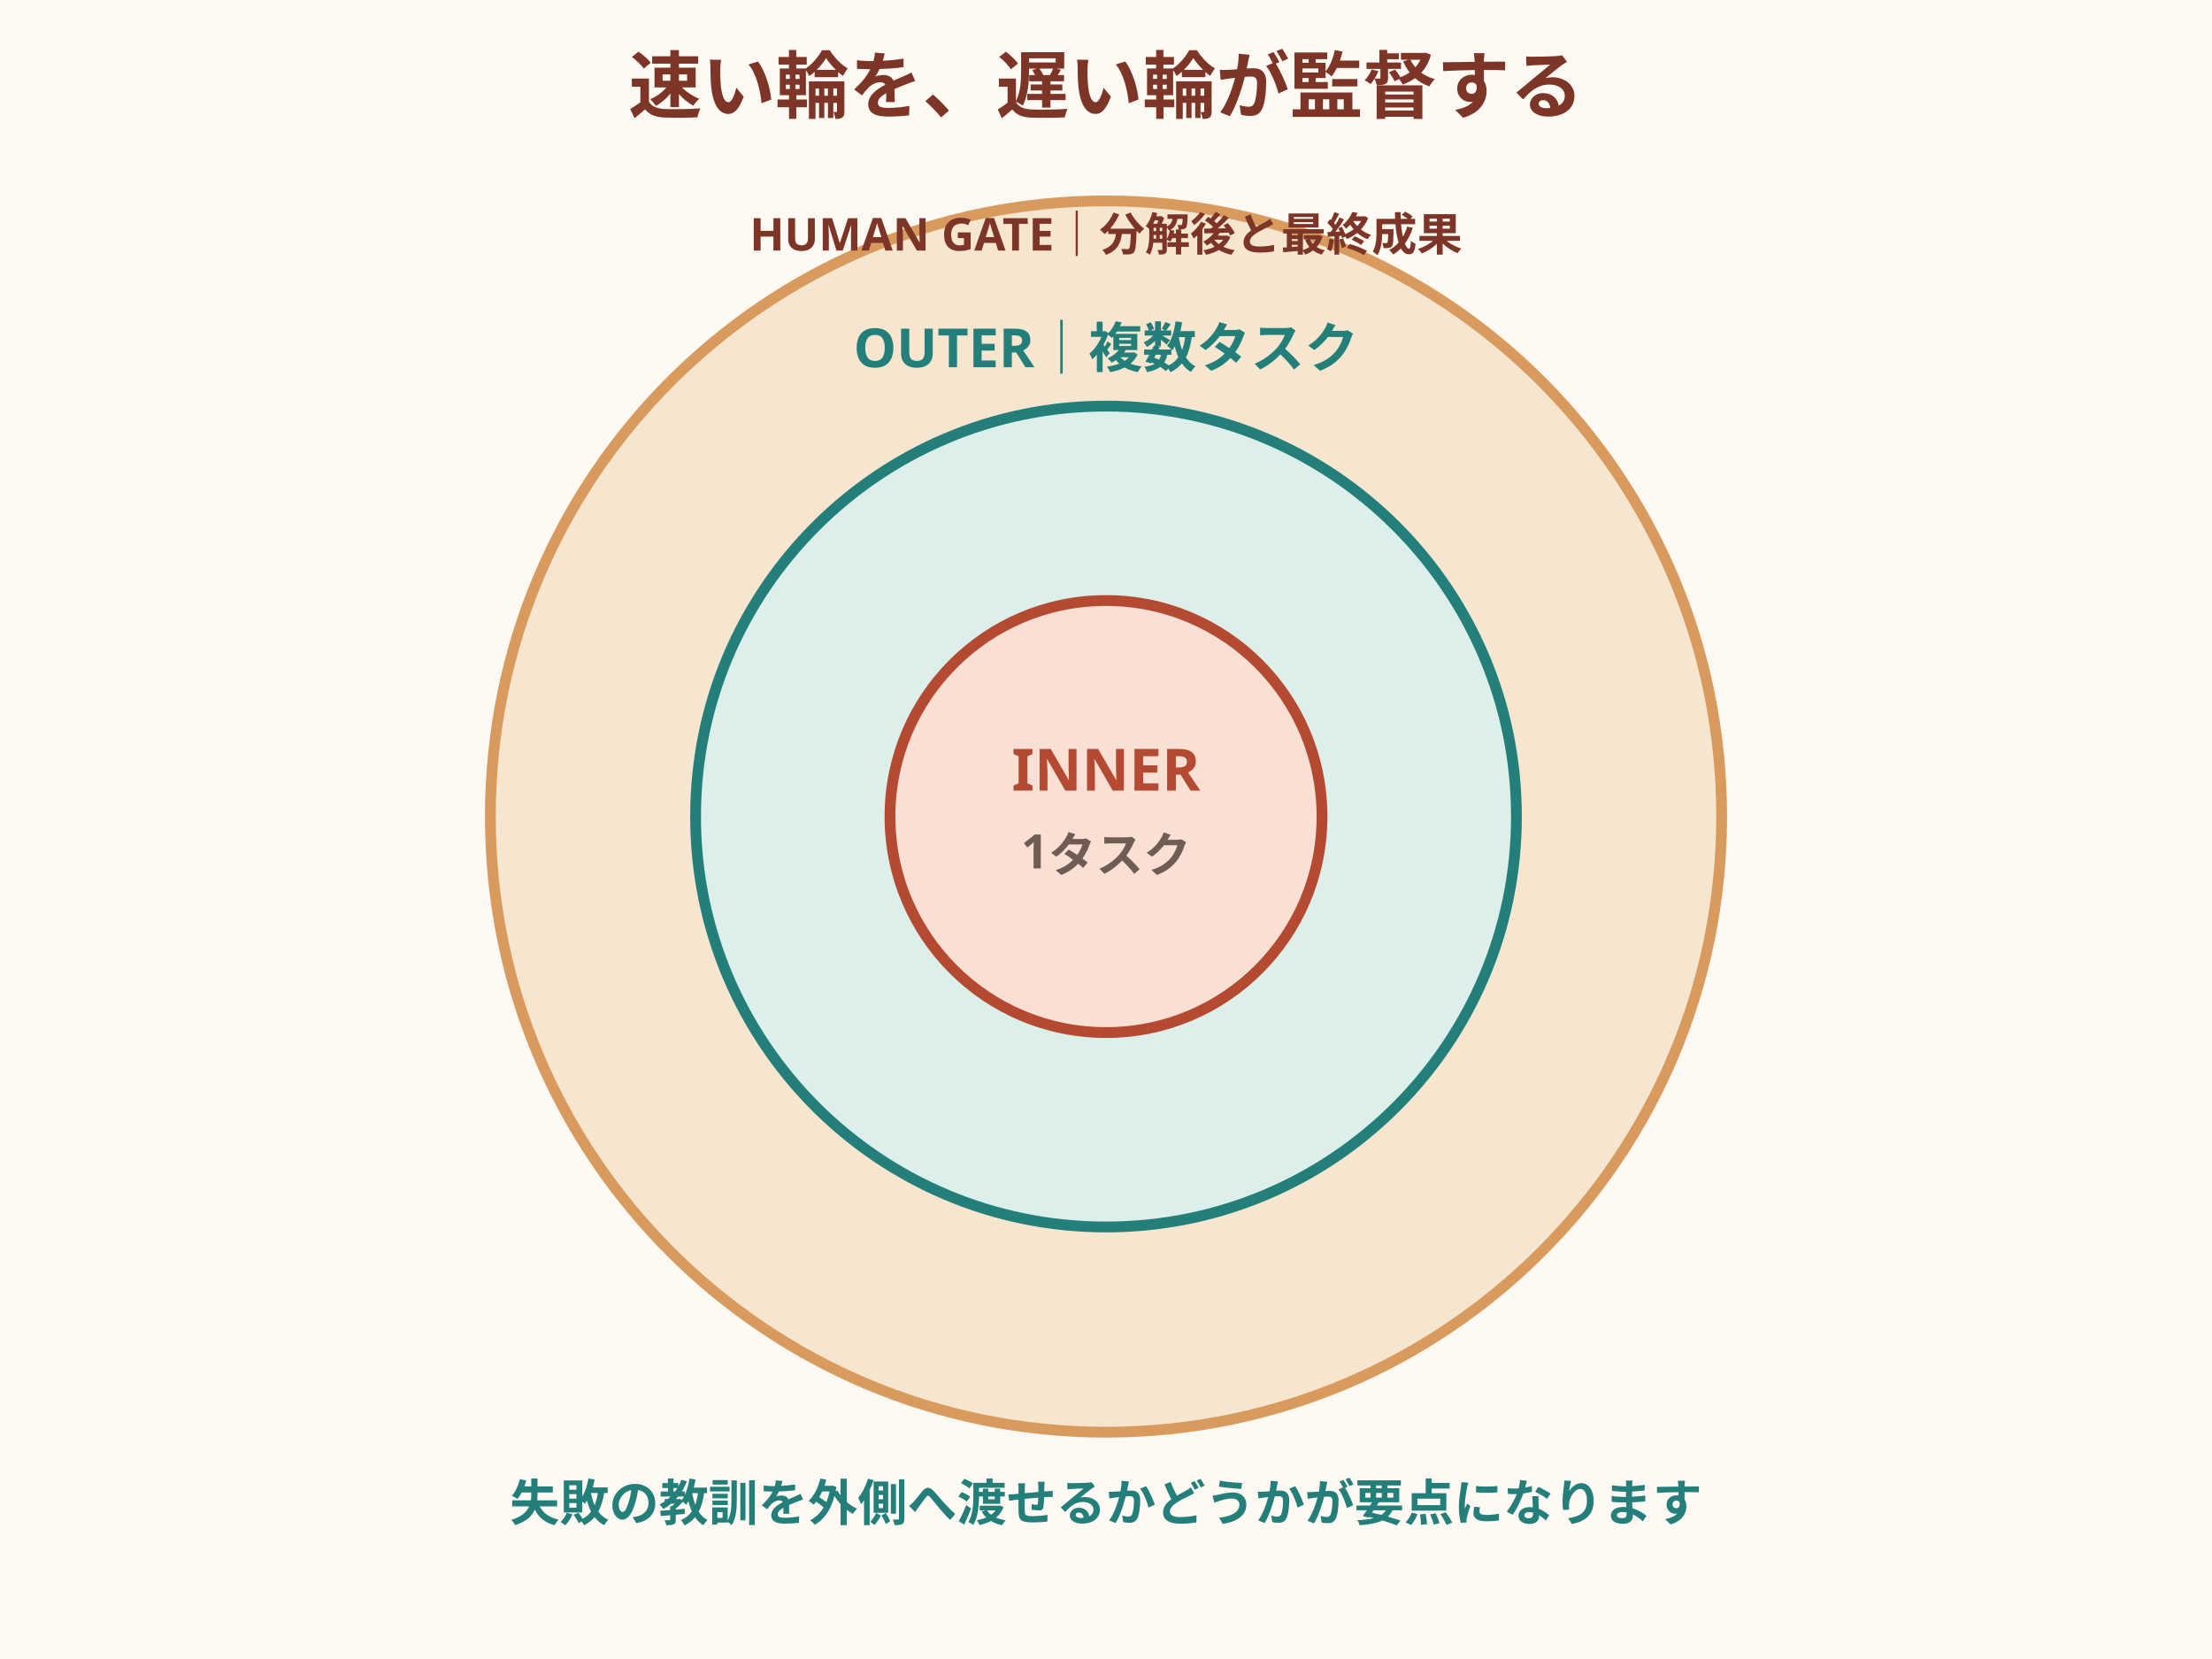
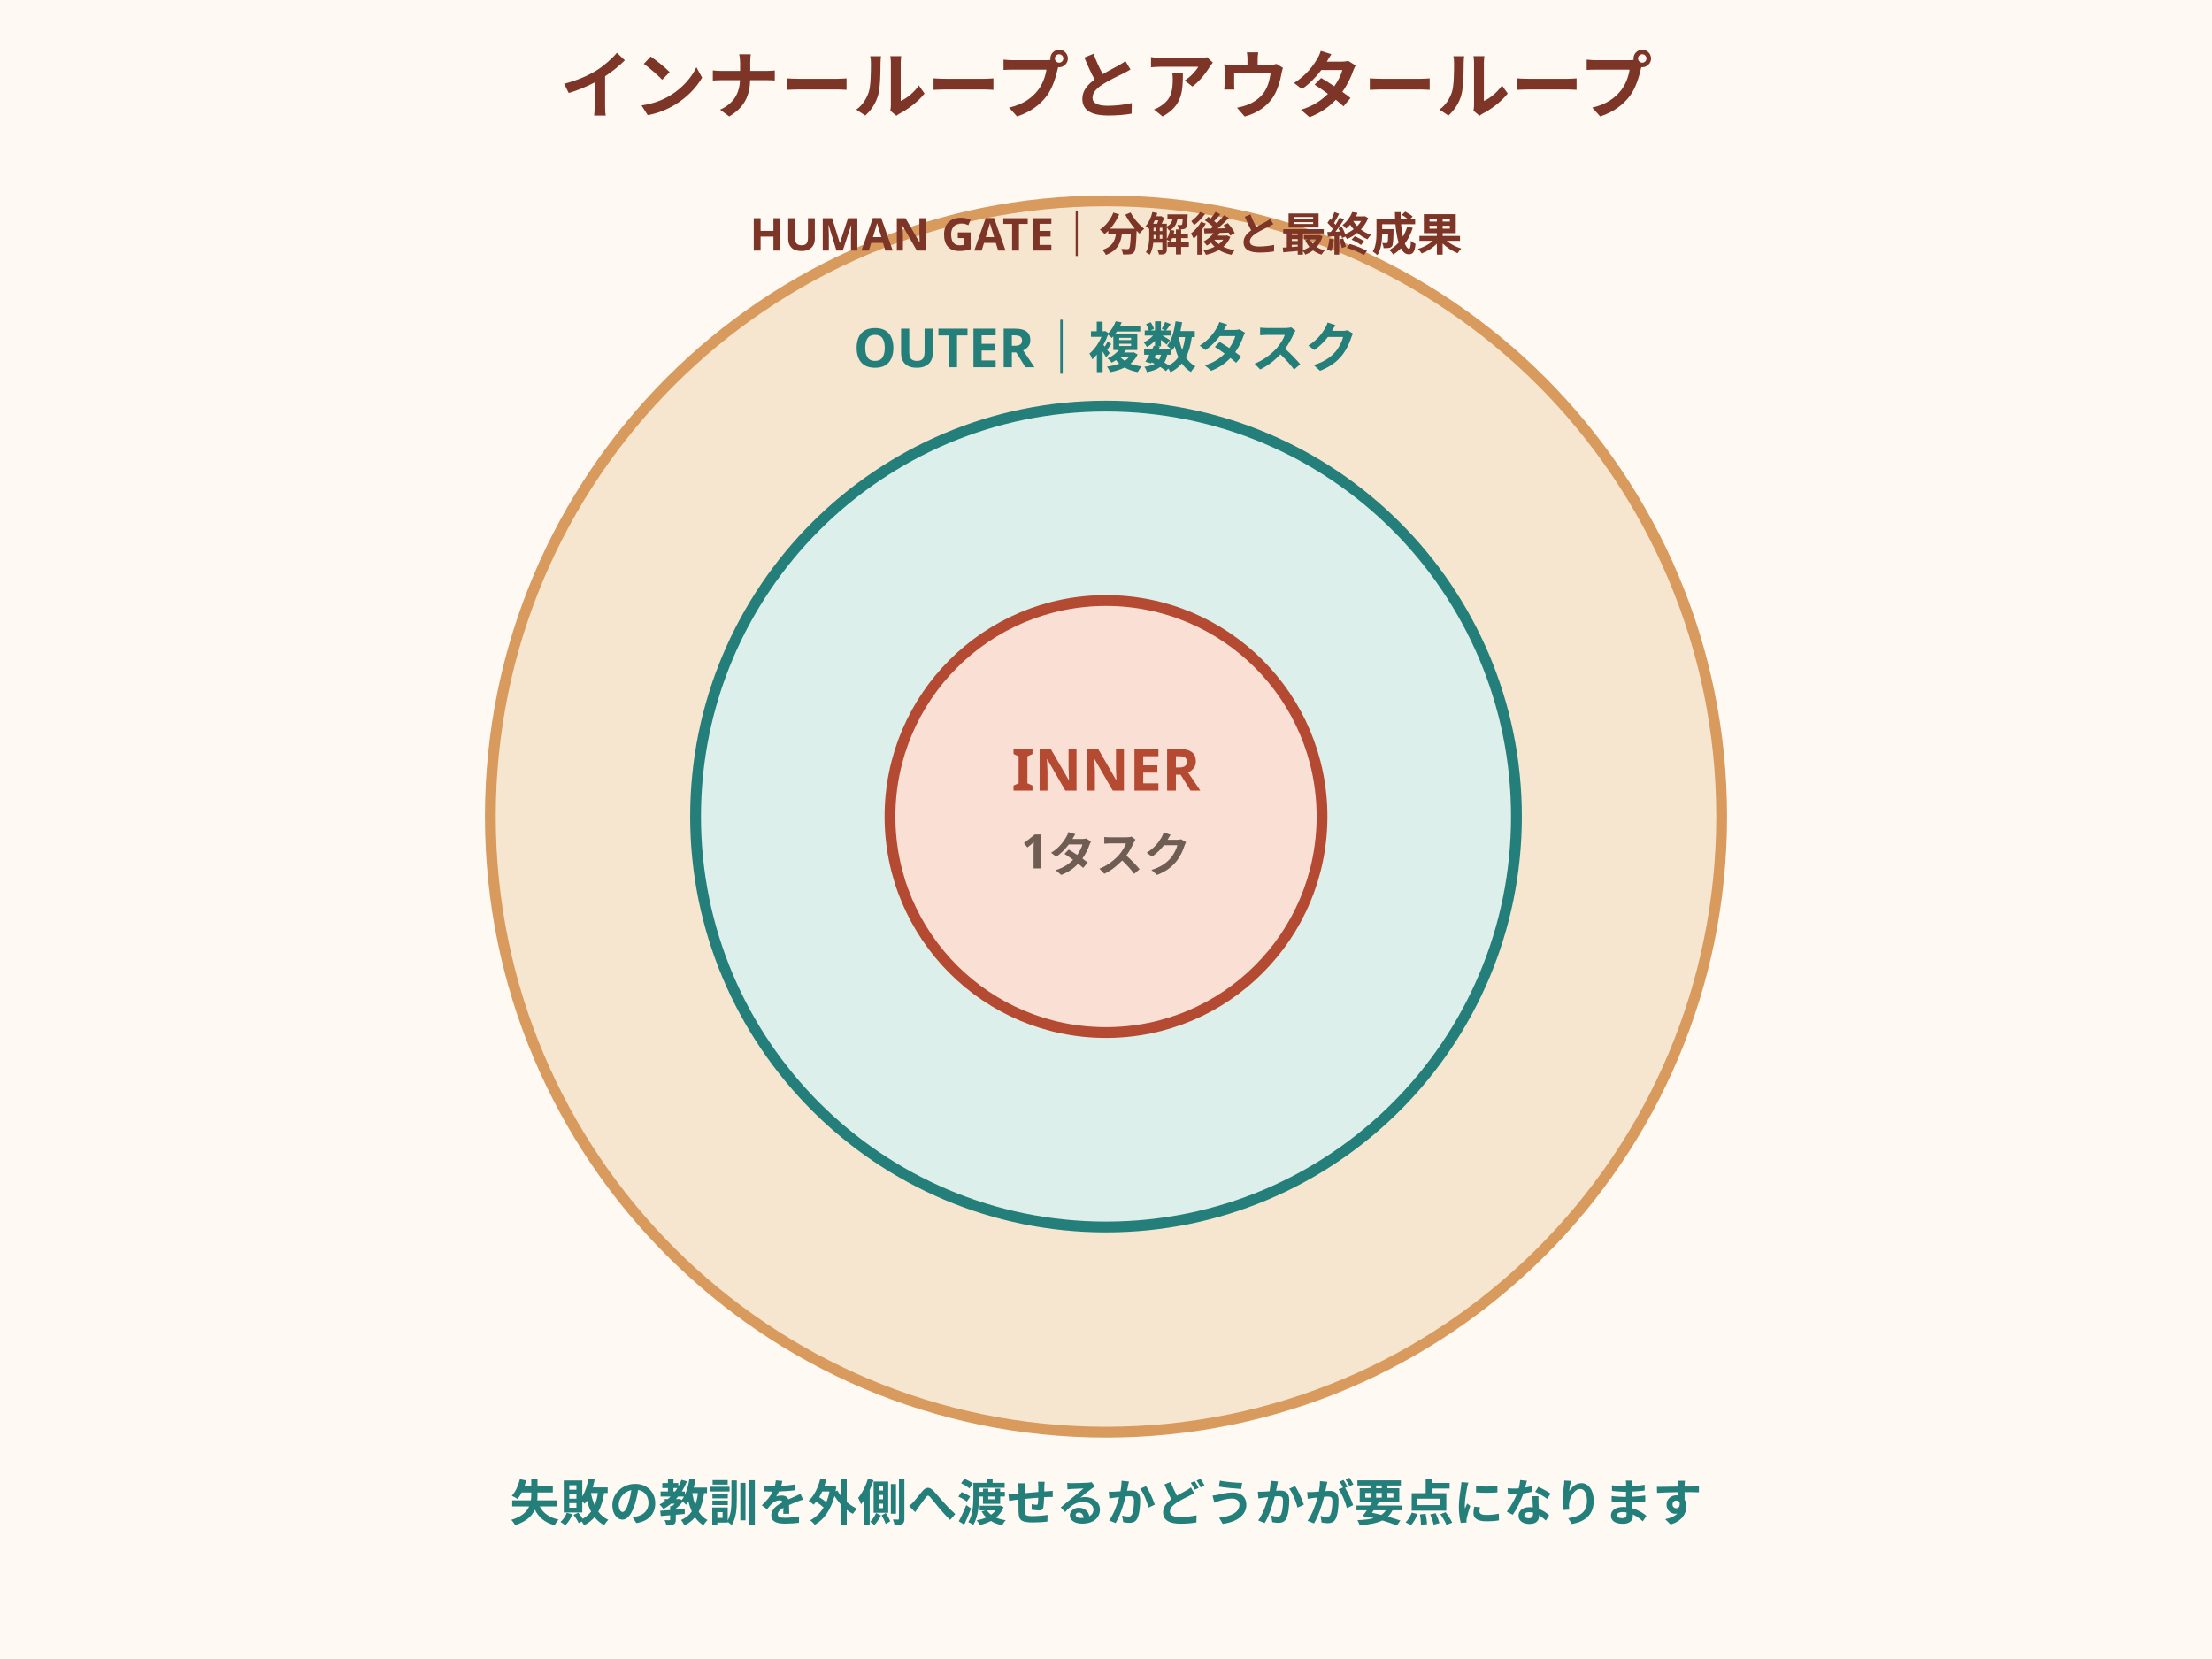
<svg xmlns="http://www.w3.org/2000/svg" width="1024" height="768" viewBox="0 0 1024 768">
  <defs>
    <marker id="arrow" viewBox="0 0 10 10" refX="9" refY="5" markerWidth="9" markerHeight="9" orient="auto-start-reverse">
      <path d="M 0 0 L 10 5 L 0 10 z" fill="context-stroke" />
    </marker>
  </defs>
  <rect width="1024" height="768" fill="#FFF9F3" />
-   <text x="512" y="52" text-anchor="middle" font-family="Hiragino Sans, Yu Gothic, sans-serif" font-size="34" font-weight="800" fill="#7C3527">速い輪を、遅い輪が監督する</text>
+   <text x="512" y="52" text-anchor="middle" font-family="Hiragino Sans, Yu Gothic, sans-serif" font-size="34" font-weight="800" fill="#7C3527">インナーループとアウターループ</text>
  <circle cx="512" cy="378" r="285" fill="#F6E6CF" stroke="#D99A5E" stroke-width="5" />
  <circle cx="512" cy="378" r="190" fill="#DDEFEA" stroke="#247F7A" stroke-width="5" />
  <circle cx="512" cy="378" r="100" fill="#FADFD5" stroke="#B44A32" stroke-width="5" />
  <text x="512" y="366" text-anchor="middle" font-family="Hiragino Sans, Yu Gothic, sans-serif" font-size="27" font-weight="800" fill="#B44A32">INNER</text>
  <text x="512" y="402" text-anchor="middle" font-family="Hiragino Sans, Yu Gothic, sans-serif" font-size="22" font-weight="700" fill="#6F5C52">1タスク</text>
  <text x="512" y="170" text-anchor="middle" font-family="Hiragino Sans, Yu Gothic, sans-serif" font-size="25" font-weight="800" fill="#247F7A">OUTER｜複数タスク</text>
  <text x="512" y="116" text-anchor="middle" font-family="Hiragino Sans, Yu Gothic, sans-serif" font-size="21" font-weight="800" fill="#7C3527">HUMAN GATE｜分解後と最終成果</text>
  <text x="512" y="704" text-anchor="middle" font-family="Hiragino Sans, Yu Gothic, sans-serif" font-size="23" font-weight="800" fill="#247F7A">失敗の教訓を外側へ渡せるかどうかが要点になります</text>
</svg>
